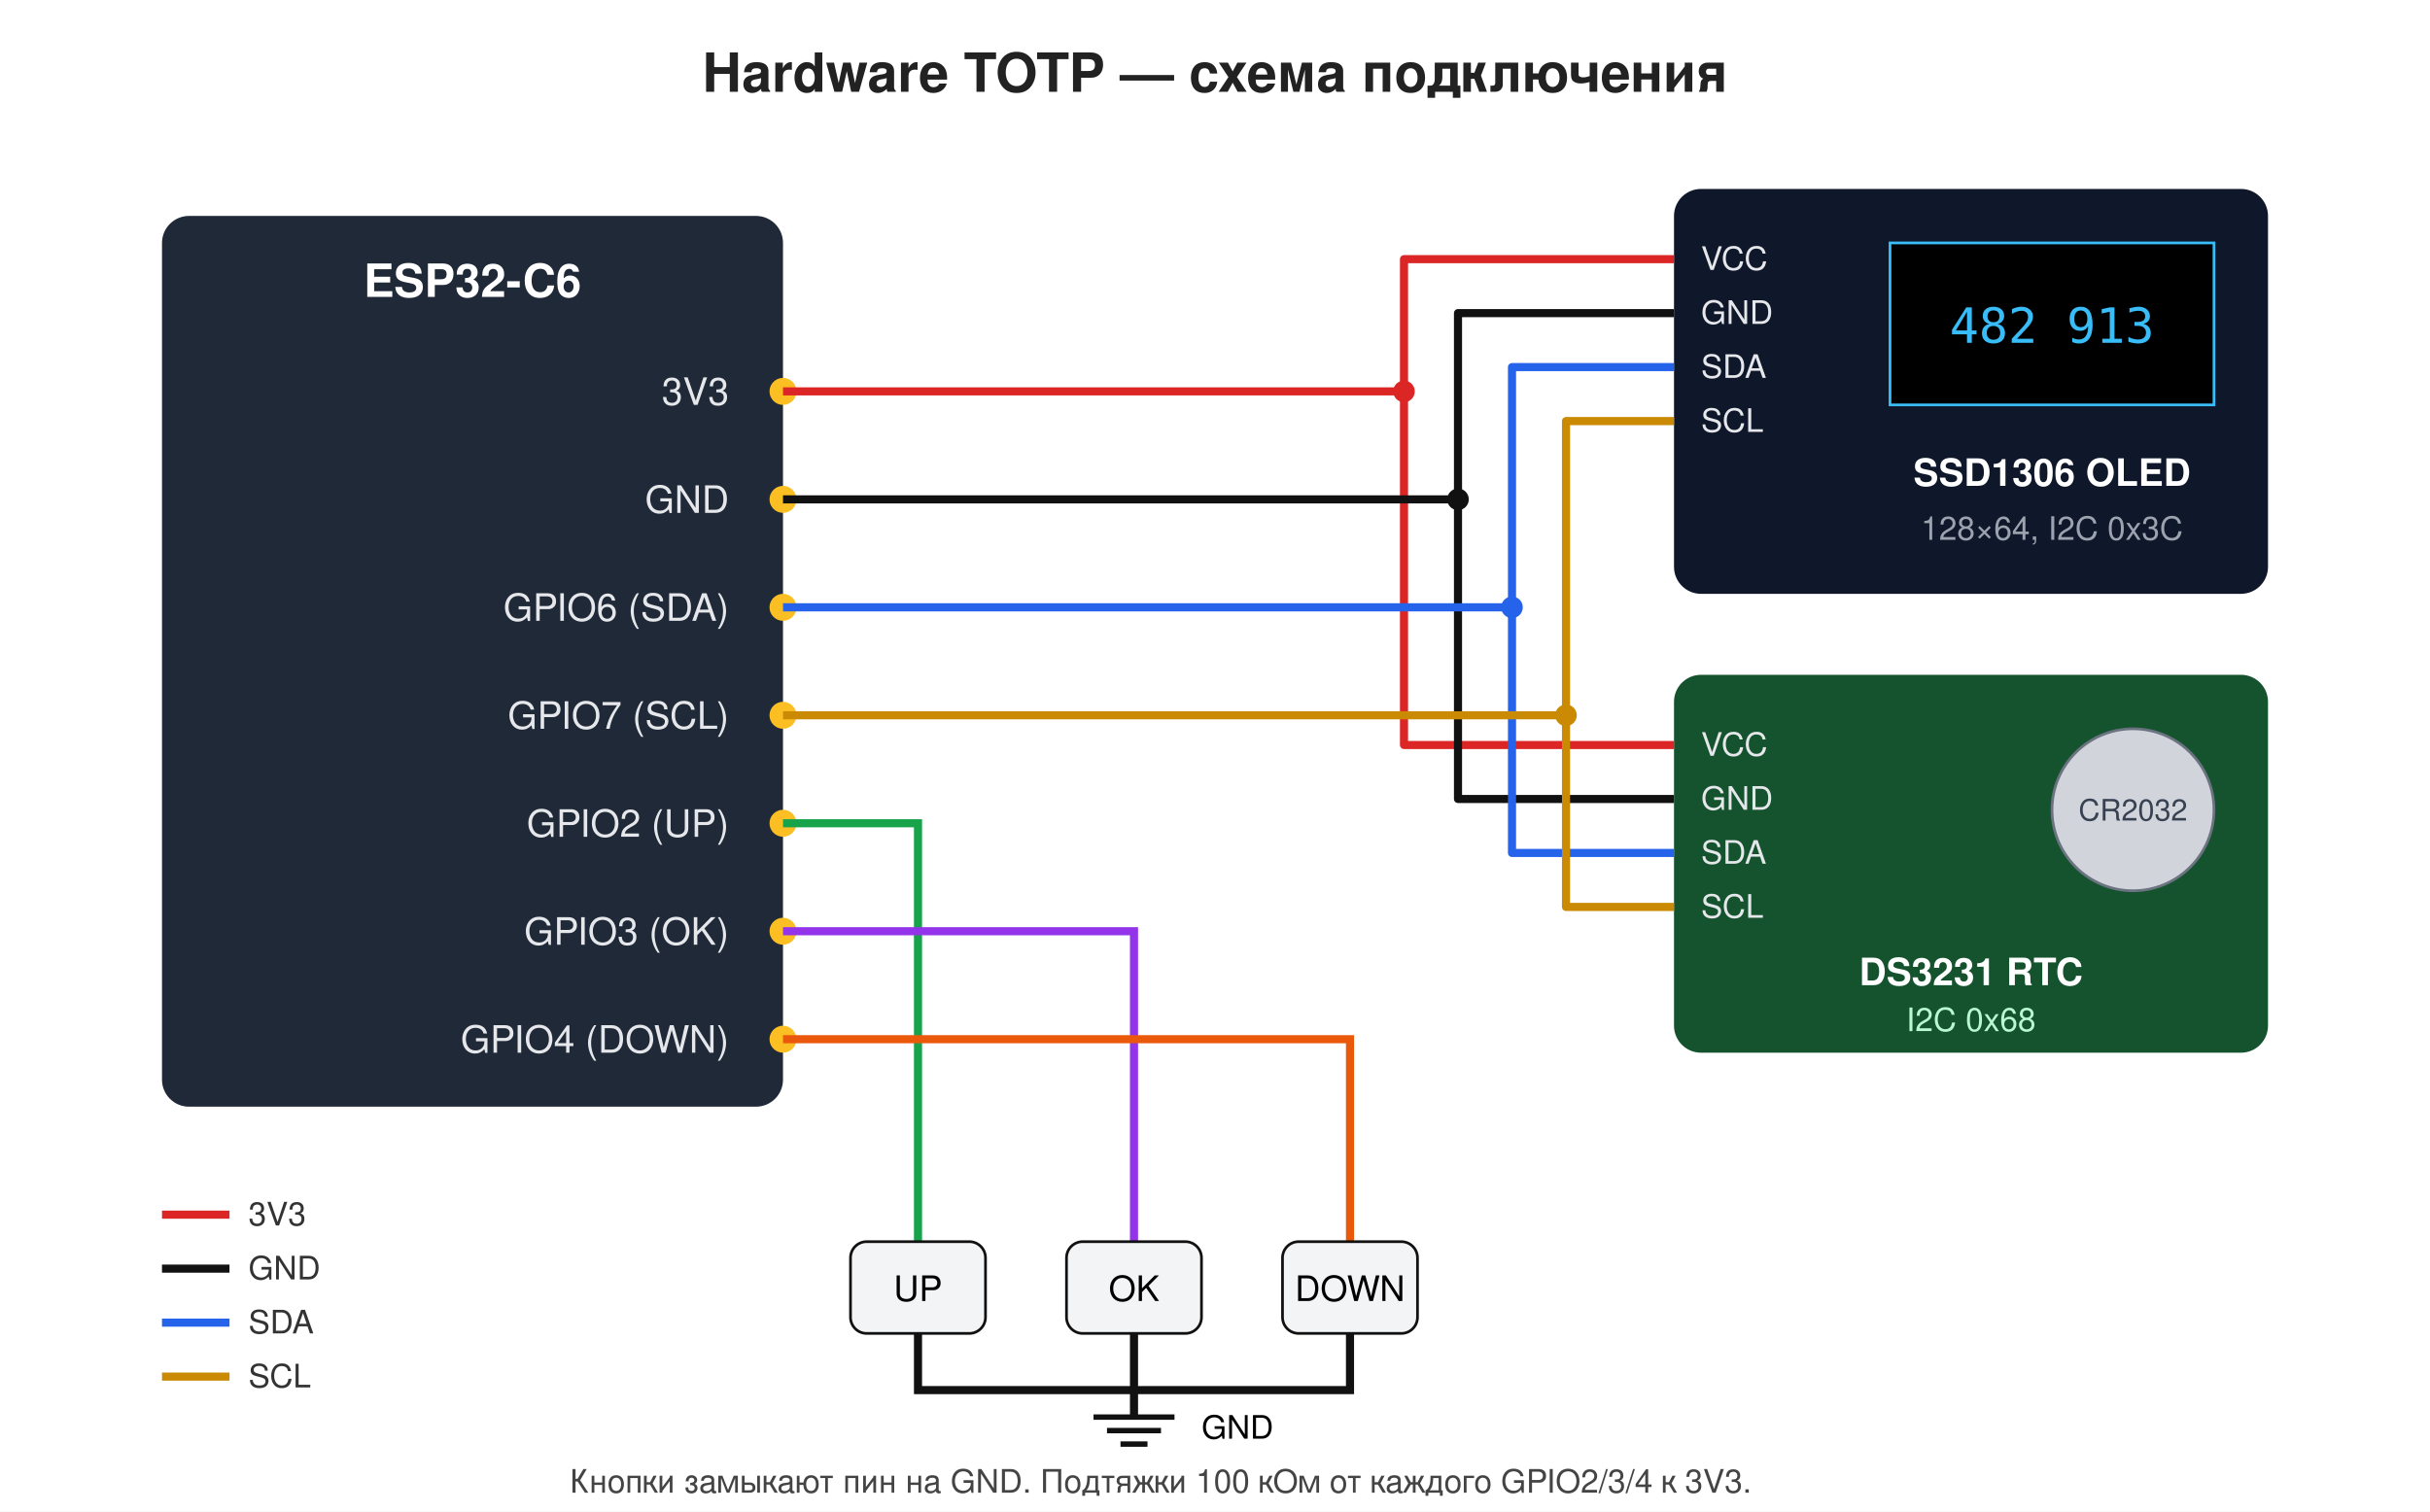
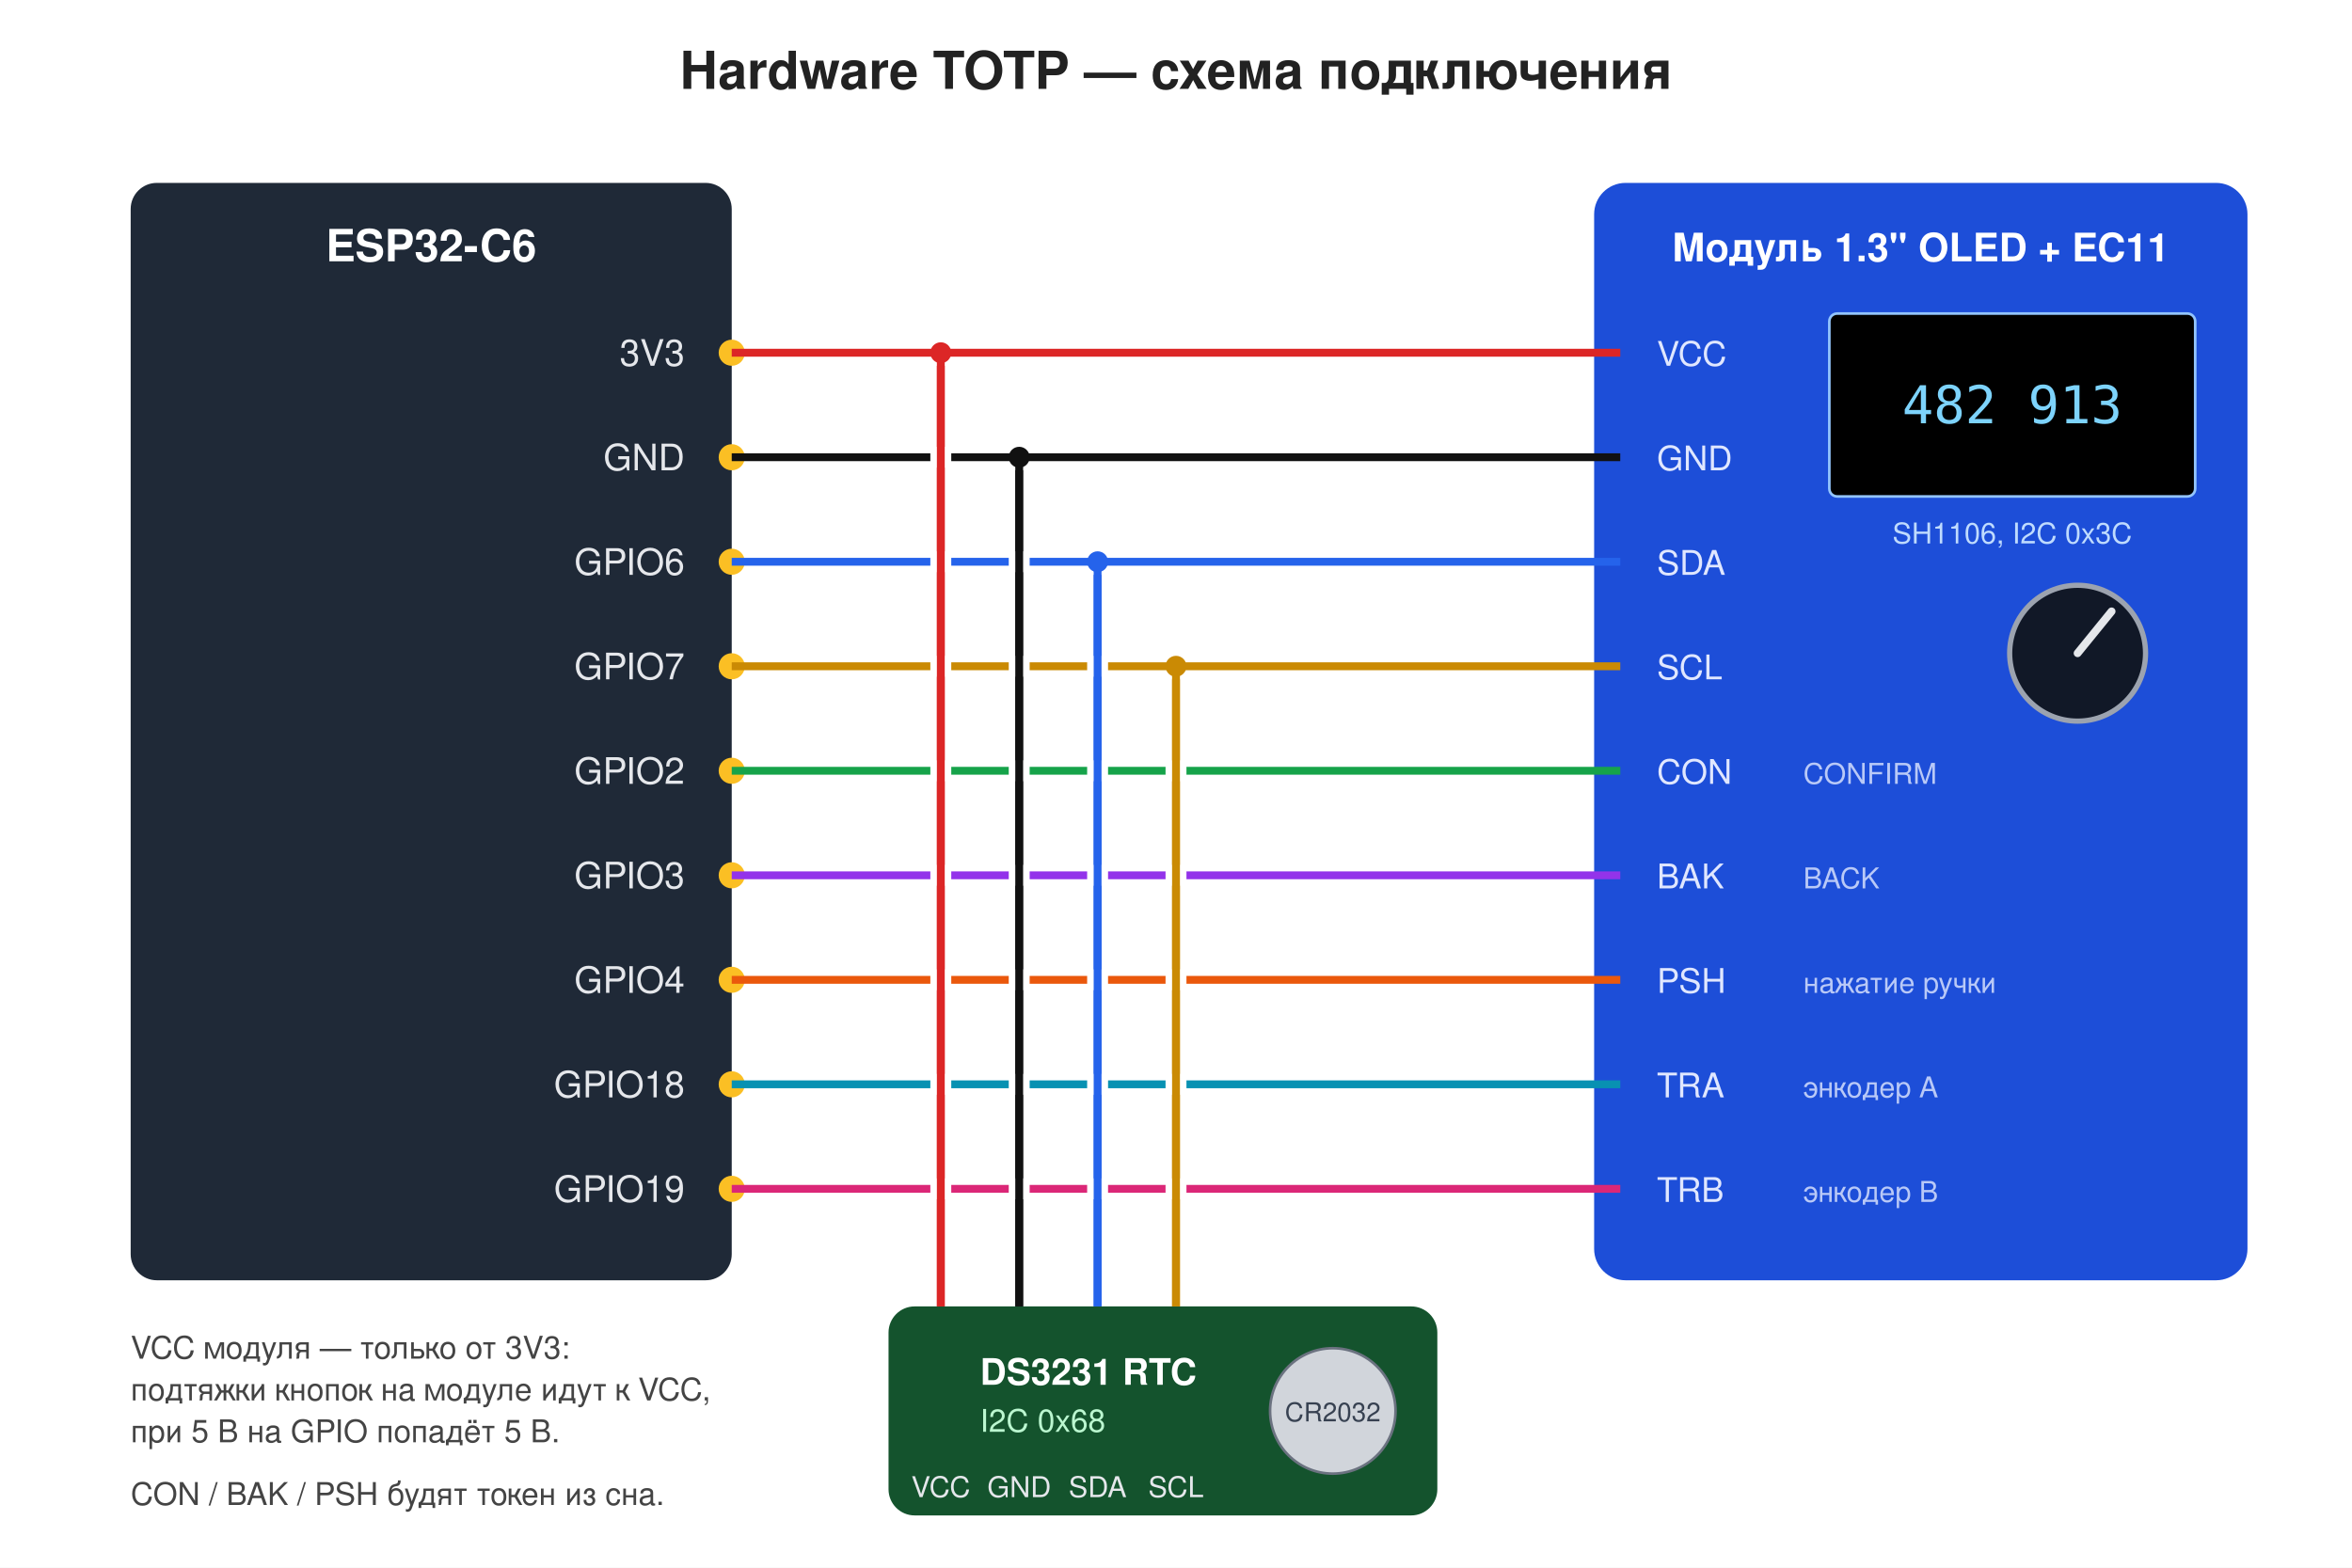
- <svg xmlns="http://www.w3.org/2000/svg" viewBox="0 0 900 560" font-family="Segoe UI, Helvetica, Arial, sans-serif" font-size="14">
-   <rect width="900" height="560" fill="#ffffff" />
+ <svg xmlns="http://www.w3.org/2000/svg" viewBox="0 0 900 600" font-family="Segoe UI, Helvetica, Arial, sans-serif" font-size="14">
+   <rect width="900" height="600" fill="#ffffff" />
  <text x="450" y="34" text-anchor="middle" font-size="20" font-weight="600" fill="#222">Hardware TOTP — схема подключения</text>
-   <rect x="60" y="80" width="230" height="330" rx="10" fill="#1f2937" />
-   <text x="175" y="110" text-anchor="middle" fill="#fff" font-size="17" font-weight="600">ESP32-C6</text>
-   <g fill="#e5e7eb" font-size="14">
-     <text x="270" y="150" text-anchor="end">3V3</text>
-     <text x="270" y="190" text-anchor="end">GND</text>
-     <text x="270" y="230" text-anchor="end">GPIO6 (SDA)</text>
-     <text x="270" y="270" text-anchor="end">GPIO7 (SCL)</text>
-     <text x="270" y="310" text-anchor="end">GPIO2 (UP)</text>
-     <text x="270" y="350" text-anchor="end">GPIO3 (OK)</text>
-     <text x="270" y="390" text-anchor="end">GPIO4 (DOWN)</text>
+   <rect x="50" y="70" width="230" height="420" rx="10" fill="#1f2937" />
+   <text x="165" y="100" text-anchor="middle" fill="#fff" font-size="17" font-weight="600">ESP32-C6</text>
+   <g fill="#e5e7eb" font-size="14" text-anchor="end">
+     <text x="262" y="140">3V3</text>
+     <text x="262" y="180">GND</text>
+     <text x="262" y="220">GPIO6</text>
+     <text x="262" y="260">GPIO7</text>
+     <text x="262" y="300">GPIO2</text>
+     <text x="262" y="340">GPIO3</text>
+     <text x="262" y="380">GPIO4</text>
+     <text x="262" y="420">GPIO18</text>
+     <text x="262" y="460">GPIO19</text>
  </g>
  <g fill="#fbbf24">
-     <circle cx="290" cy="145" r="5" />
-     <circle cx="290" cy="185" r="5" />
-     <circle cx="290" cy="225" r="5" />
-     <circle cx="290" cy="265" r="5" />
-     <circle cx="290" cy="305" r="5" />
-     <circle cx="290" cy="345" r="5" />
-     <circle cx="290" cy="385" r="5" />
+     <circle cx="280" cy="135" r="5" />
+     <circle cx="280" cy="175" r="5" />
+     <circle cx="280" cy="215" r="5" />
+     <circle cx="280" cy="255" r="5" />
+     <circle cx="280" cy="295" r="5" />
+     <circle cx="280" cy="335" r="5" />
+     <circle cx="280" cy="375" r="5" />
+     <circle cx="280" cy="415" r="5" />
+     <circle cx="280" cy="455" r="5" />
  </g>
-   <rect x="620" y="70" width="220" height="150" rx="10" fill="#0f172a" />
-   <rect x="700" y="90" width="120" height="60" fill="#000" stroke="#38bdf8" />
-   <text x="760" y="127" text-anchor="middle" fill="#38bdf8" font-family="monospace" font-size="18">482 913</text>
-   <text x="760" y="180" text-anchor="middle" fill="#fff" font-weight="600">SSD1306 OLED</text>
-   <text x="760" y="200" text-anchor="middle" fill="#9ca3af" font-size="12">128×64, I2C 0x3C</text>
-   <g fill="#e5e7eb" font-size="12">
-     <text x="630" y="100">VCC</text>
-     <text x="630" y="120">GND</text>
-     <text x="630" y="140">SDA</text>
-     <text x="630" y="160">SCL</text>
+   <rect x="610" y="70" width="250" height="420" rx="12" fill="#1d4ed8" />
+   <text x="735" y="100" text-anchor="middle" fill="#fff" font-size="15" font-weight="600">Модуль 1.3" OLED + EC11</text>
+   <g fill="#e0e7ff" font-size="13">
+     <text x="634" y="140">VCC</text>
+     <text x="634" y="180">GND</text>
+     <text x="634" y="220">SDA</text>
+     <text x="634" y="260">SCL</text>
+     <text x="634" y="300">CON</text>
+     <text x="634" y="340">BAK</text>
+     <text x="634" y="380">PSH</text>
+     <text x="634" y="420">TRA</text>
+     <text x="634" y="460">TRB</text>
  </g>
-   <rect x="620" y="250" width="220" height="140" rx="10" fill="#14532d" />
-   <circle cx="790" cy="300" r="30" fill="#d1d5db" stroke="#6b7280" />
-   <text x="790" y="304" text-anchor="middle" font-size="11" fill="#374151">CR2032</text>
-   <text x="730" y="365" text-anchor="middle" fill="#fff" font-weight="600">DS3231 RTC</text>
-   <text x="730" y="382" text-anchor="middle" fill="#bbf7d0" font-size="12">I2C 0x68</text>
-   <g fill="#e5e7eb" font-size="12">
-     <text x="630" y="280">VCC</text>
-     <text x="630" y="300">GND</text>
-     <text x="630" y="320">SDA</text>
-     <text x="630" y="340">SCL</text>
+   <g fill="#e0e7ff" font-size="11" fill-opacity="0.8">
+     <text x="690" y="300">CONFIRM</text>
+     <text x="690" y="340">BACK</text>
+     <text x="690" y="380">нажатие ручки</text>
+     <text x="690" y="420">энкодер A</text>
+     <text x="690" y="460">энкодер B</text>
+   </g>
+   <rect x="700" y="120" width="140" height="70" rx="3" fill="#000" stroke="#93c5fd" />
+   <text x="770" y="162" text-anchor="middle" fill="#7dd3fc" font-family="monospace" font-size="20">482 913</text>
+   <text x="770" y="208" text-anchor="middle" fill="#bfdbfe" font-size="11">SH1106, I2C 0x3C</text>
+   <circle cx="795" cy="250" r="26" fill="#111827" stroke="#9ca3af" stroke-width="2" />
+   <line x1="795" y1="250" x2="808" y2="234" stroke="#e5e7eb" stroke-width="3" stroke-linecap="round" />
+   <rect x="340" y="500" width="210" height="80" rx="10" fill="#14532d" />
+   <text x="375" y="530" fill="#fff" font-weight="600">DS3231 RTC</text>
+   <text x="375" y="548" fill="#bbf7d0" font-size="12">I2C 0x68</text>
+   <circle cx="510" cy="540" r="24" fill="#d1d5db" stroke="#6b7280" />
+   <text x="510" y="544" text-anchor="middle" font-size="10" fill="#374151">CR2032</text>
+   <g fill="#e5e7eb" font-size="11" text-anchor="middle">
+     <text x="360" y="573">VCC</text>
+     <text x="390" y="573">GND</text>
+     <text x="420" y="573">SDA</text>
+     <text x="450" y="573">SCL</text>
  </g>
  <g fill="none" stroke-width="3" stroke-linejoin="round">
-     <path d="M290 145 H520 V96 H620" stroke="#dc2626" />
-     <path d="M520 145 V276 H620" stroke="#dc2626" />
-     <path d="M290 185 H540 V116 H620" stroke="#111" />
-     <path d="M540 185 V296 H620" stroke="#111" />
-     <path d="M290 225 H560 V136 H620" stroke="#2563eb" />
-     <path d="M560 225 V316 H620" stroke="#2563eb" />
-     <path d="M290 265 H580 V156 H620" stroke="#ca8a04" />
-     <path d="M580 265 V336 H620" stroke="#ca8a04" />
+     <path d="M280 135 H620" stroke="#dc2626" />
+     <path d="M280 175 H620" stroke="#111" />
+     <path d="M280 215 H620" stroke="#2563eb" />
+     <path d="M280 255 H620" stroke="#ca8a04" />
+     <path d="M280 295 H620" stroke="#16a34a" />
+     <path d="M280 335 H620" stroke="#9333ea" />
+     <path d="M280 375 H620" stroke="#ea580c" />
+     <path d="M280 415 H620" stroke="#0891b2" />
+     <path d="M280 455 H620" stroke="#db2777" />
  </g>
-   <g fill="#111">
-     <circle cx="520" cy="145" r="4" fill="#dc2626" />
-     <circle cx="540" cy="185" r="4" />
-     <circle cx="560" cy="225" r="4" fill="#2563eb" />
-     <circle cx="580" cy="265" r="4" fill="#ca8a04" />
+   <g fill="none" stroke-width="3" stroke-linejoin="round">
+     <path d="M360 135 V500" stroke="#dc2626" />
+     <path d="M390 175 V500" stroke="#111" />
+     <path d="M420 215 V500" stroke="#2563eb" />
+     <path d="M450 255 V500" stroke="#ca8a04" />
  </g>
-   <g stroke-width="3" fill="none">
-     <path d="M290 305 H340 V460" stroke="#16a34a" />
-     <path d="M290 345 H420 V460" stroke="#9333ea" />
-     <path d="M290 385 H500 V460" stroke="#ea580c" />
+   <g>
+     <circle cx="360" cy="135" r="4" fill="#dc2626" />
+     <circle cx="390" cy="175" r="4" fill="#111" />
+     <circle cx="420" cy="215" r="4" fill="#2563eb" />
+     <circle cx="450" cy="255" r="4" fill="#ca8a04" />
  </g>
-   <g font-size="13" text-anchor="middle">
-     <rect x="315" y="460" width="50" height="34" rx="6" fill="#f3f4f6" stroke="#111" />
-     <text x="340" y="482">UP</text>
-     <rect x="395" y="460" width="50" height="34" rx="6" fill="#f3f4f6" stroke="#111" />
-     <text x="420" y="482">OK</text>
-     <rect x="475" y="460" width="50" height="34" rx="6" fill="#f3f4f6" stroke="#111" />
-     <text x="500" y="482">DOWN</text>
+   <g fill="#fff">
+     <rect x="356" y="171" width="8" height="8" />
+     <rect x="356" y="211" width="8" height="8" />
+     <rect x="356" y="251" width="8" height="8" />
+     <rect x="356" y="291" width="8" height="8" />
+     <rect x="356" y="331" width="8" height="8" />
+     <rect x="356" y="371" width="8" height="8" />
+     <rect x="356" y="411" width="8" height="8" />
+     <rect x="356" y="451" width="8" height="8" />
+     <rect x="386" y="211" width="8" height="8" />
+     <rect x="386" y="251" width="8" height="8" />
+     <rect x="386" y="291" width="8" height="8" />
+     <rect x="386" y="331" width="8" height="8" />
+     <rect x="386" y="371" width="8" height="8" />
+     <rect x="386" y="411" width="8" height="8" />
+     <rect x="386" y="451" width="8" height="8" />
+     <rect x="416" y="251" width="8" height="8" />
+     <rect x="416" y="291" width="8" height="8" />
+     <rect x="416" y="331" width="8" height="8" />
+     <rect x="416" y="371" width="8" height="8" />
+     <rect x="416" y="411" width="8" height="8" />
+     <rect x="416" y="451" width="8" height="8" />
+     <rect x="446" y="291" width="8" height="8" />
+     <rect x="446" y="331" width="8" height="8" />
+     <rect x="446" y="371" width="8" height="8" />
+     <rect x="446" y="411" width="8" height="8" />
+     <rect x="446" y="451" width="8" height="8" />
  </g>
-   <path d="M340 494 V515 H500 V494 M420 494 V515 M420 515 V525" stroke="#111" stroke-width="3" fill="none" />
-   <path d="M405 525 H435 M410 530 H430 M415 535 H425" stroke="#111" stroke-width="2" />
-   <text x="445" y="533" font-size="12">GND</text>
-   <text x="430" y="553" text-anchor="middle" font-size="12" fill="#444">Кнопки замыкают пин на GND. Подтяжки 100 кОм от каждого GPIO2/3/4 к 3V3.</text>
-   <g font-size="12" fill="#333">
-     <line x1="60" y1="450" x2="85" y2="450" stroke="#dc2626" stroke-width="3" />
-     <text x="92" y="454">3V3</text>
-     <line x1="60" y1="470" x2="85" y2="470" stroke="#111" stroke-width="3" />
-     <text x="92" y="474">GND</text>
-     <line x1="60" y1="490" x2="85" y2="490" stroke="#2563eb" stroke-width="3" />
-     <text x="92" y="494">SDA</text>
-     <line x1="60" y1="510" x2="85" y2="510" stroke="#ca8a04" stroke-width="3" />
-     <text x="92" y="514">SCL</text>
+   <g stroke-width="3">
+     <line x1="360" y1="140" x2="360" y2="500" stroke="#dc2626" />
+     <line x1="390" y1="180" x2="390" y2="500" stroke="#111" />
+     <line x1="420" y1="220" x2="420" y2="500" stroke="#2563eb" />
+     <line x1="450" y1="260" x2="450" y2="500" stroke="#ca8a04" />
  </g>
+   <text x="50" y="520" font-size="12" fill="#444">VCC модуля — только от 3V3:</text>
+   <text x="50" y="536" font-size="12" fill="#444">подтяжки кнопок на модуле идут к VCC,</text>
+   <text x="50" y="552" font-size="12" fill="#444">при 5 В на GPIO попадёт 5 В.</text>
+   <text x="50" y="576" font-size="12" fill="#444">CON / BAK / PSH будят токен из сна.</text>
</svg>
